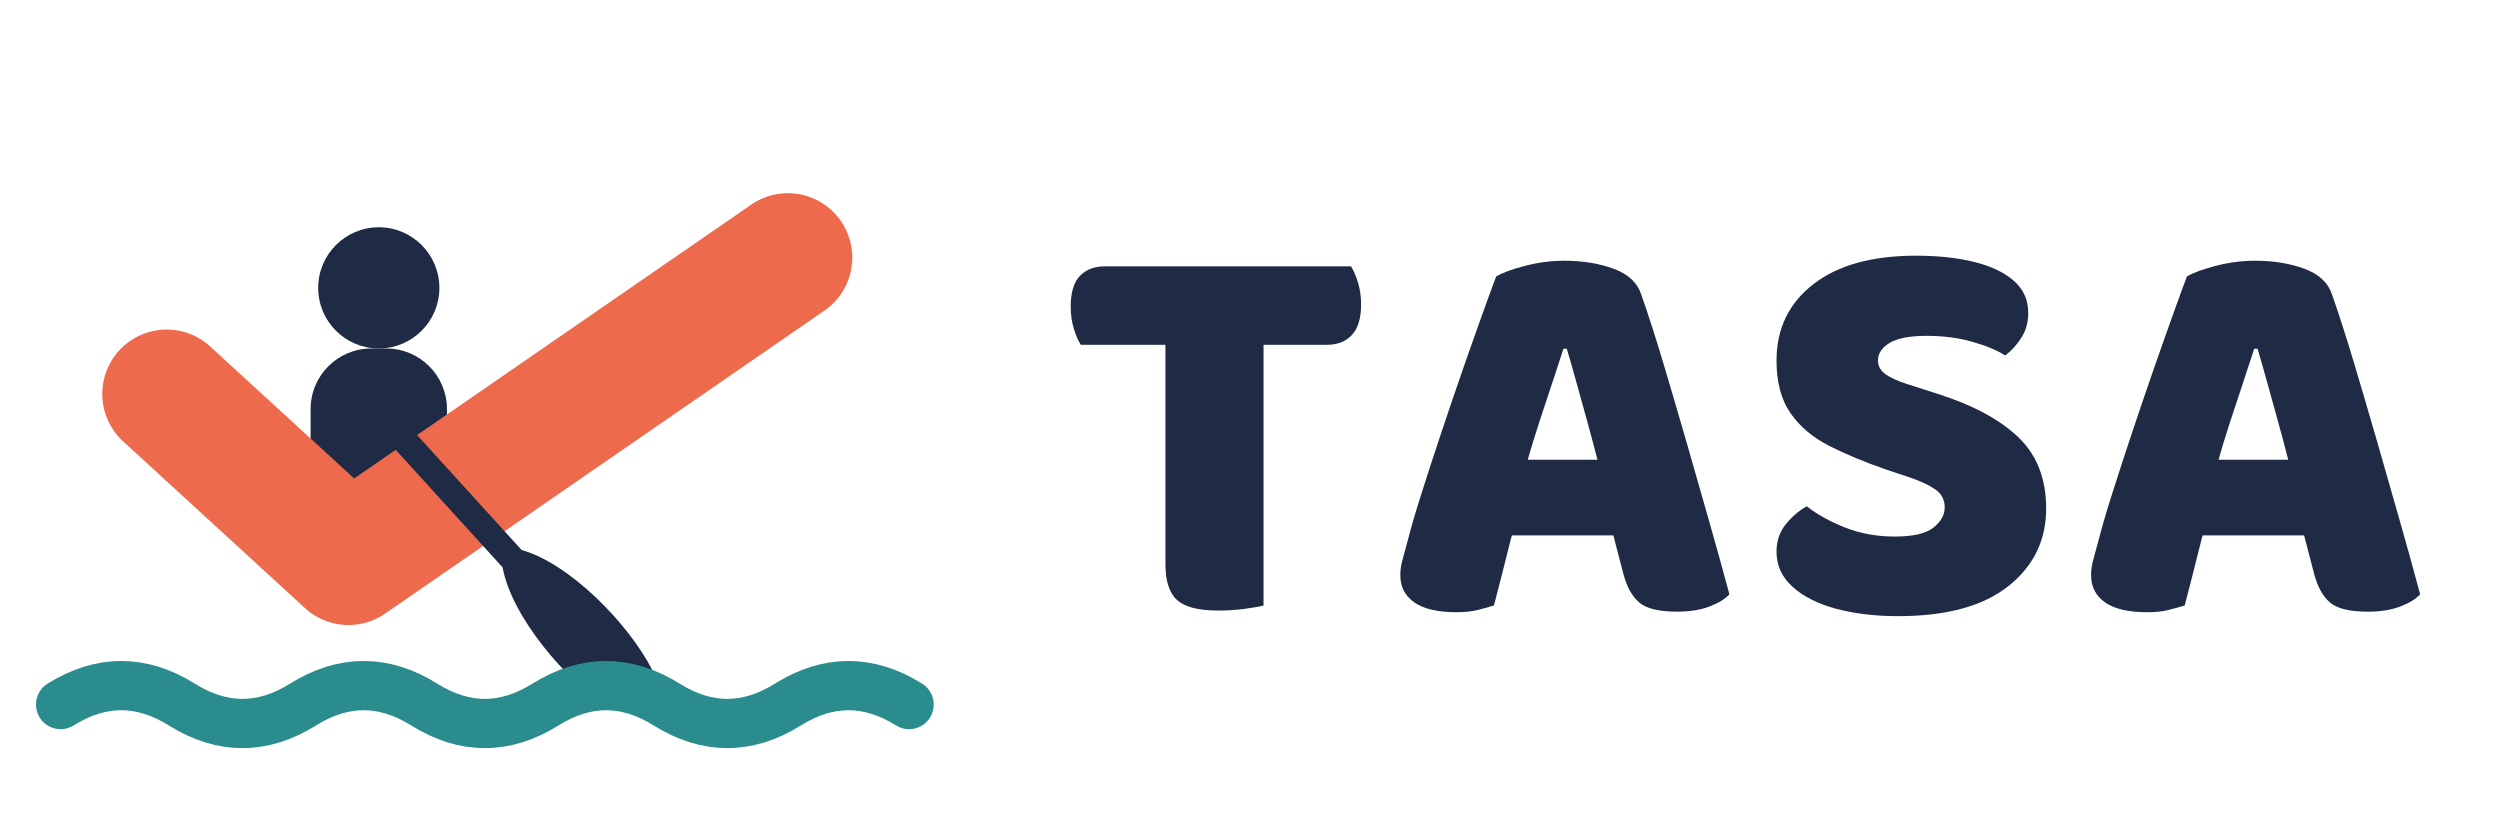
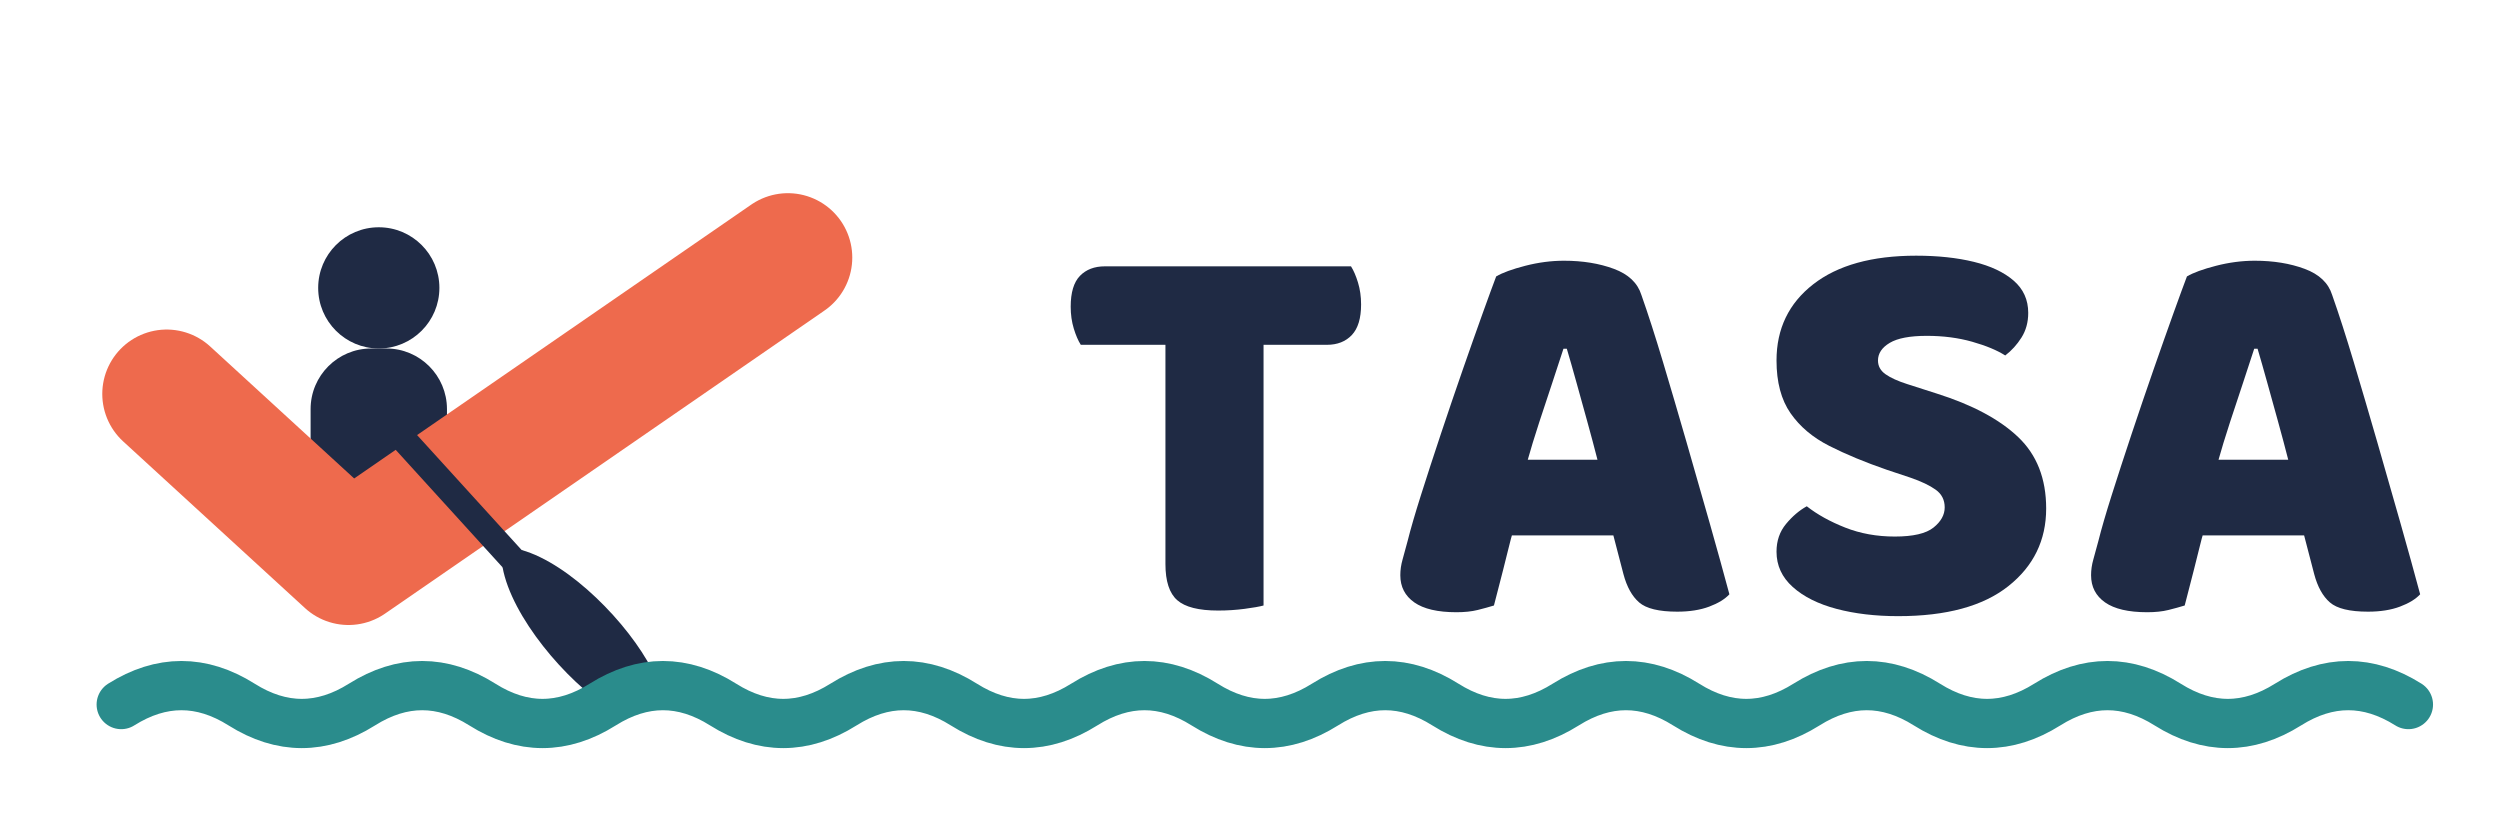
<svg xmlns="http://www.w3.org/2000/svg" viewBox="0 0 330 110" width="1320" height="440">
  <g transform="translate(0 0) scale(1)">
    <circle cx="50" cy="38" r="8" fill="#1F2A44" />
    <rect x="41" y="46" width="18" height="22" rx="8" fill="#1F2A44" />
    <path d="M22 52 L46 74 L104 34" fill="none" stroke="#EE6A4D" stroke-width="17" stroke-linecap="round" stroke-linejoin="round" />
    <g transform="translate(46 50) rotate(47.71)" fill="#1F2A44">
      <rect x="-2" y="-2.6" width="8" height="5.2" rx="2.6" />
      <rect x="0" y="-1.7" width="34.1" height="3.4" rx="1.2" />
      <path d="M32.1 -1.7 C37.7 -5.2 48.8 -5.6 55.4 -3.8 Q57.0 0 55.4 3.8 C48.8 5.6 37.7 5.2 32.1 1.7 Z" />
    </g>
-     <path d="M8 93 q8 -5 16 0 t16 0 t16 0 t16 0 t16 0 t16 0 t16 0" fill="none" stroke="#2A8C8C" stroke-width="6.5" stroke-linecap="round" />
+     <path d="M16 93 q7.95 -5 15.89 0 t15.89 0 t15.89 0 t15.89 0 t15.89 0 t15.89 0 t15.89 0 t15.89 0 t15.89 0 t15.89 0 t15.89 0 t15.89 0 t15.89 0 t15.89 0 t15.89 0 t15.89 0 t15.89 0 t15.89 0 t15.89 0" fill="none" stroke="#2A8C8C" stroke-width="6.5" stroke-linecap="round" />
  </g>
  <g fill="#1F2A44">
    <path transform="translate(140.00 80.00) scale(0.074 -0.074)" d="M185 466V606H518Q525 595 530.5 577.0Q536 559 536 538Q536 501 519.5 483.5Q503 466 475 466ZM369 606V466H36Q29 477 23.5 495.0Q18 513 18 534Q18 572 34.5 589.0Q51 606 79 606ZM187 493H362V1Q351 -2 328.0 -5.0Q305 -8 281 -8Q229 -8 208.0 10.5Q187 29 187 75Z" />
    <path transform="translate(183.14 80.00) scale(0.074 -0.074)" d="M320 459H314Q305 431 294.0 398.0Q283 365 271.0 328.5Q259 292 248 253L226 140Q220 120 215.5 101.0Q211 82 206.5 65.0Q202 48 198.0 32.0Q194 16 190 1Q177 -3 161.0 -7.0Q145 -11 123 -11Q73 -11 48.0 6.5Q23 24 23 55Q23 69 27.0 83.0Q31 97 36 116Q44 148 60.0 198.5Q76 249 95.5 307.5Q115 366 134.5 422.0Q154 478 170.0 522.5Q186 567 194 588Q211 598 246.0 607.0Q281 616 315 616Q365 616 404.0 601.5Q443 587 453 555Q471 504 491.5 435.5Q512 367 533.5 292.5Q555 218 575.0 147.5Q595 77 610 21Q598 8 574.0 -1.0Q550 -10 517 -10Q468 -10 449.0 6.5Q430 23 421 57L396 153L376 256Q366 295 356.0 331.0Q346 367 337.0 399.5Q328 432 320 459ZM151 126 220 261H440L461 126Z" />
    <path transform="translate(231.54 80.00) scale(0.074 -0.074)" d="M251 124Q300 124 320.0 140.0Q340 156 340 176Q340 196 324.0 207.5Q308 219 279 229L237 243Q179 263 134.5 285.5Q90 308 65.0 344.0Q40 380 40 438Q40 523 105.5 574.0Q171 625 289 625Q347 625 392.0 614.0Q437 603 463.0 580.5Q489 558 489 523Q489 498 477.0 479.0Q465 460 448 447Q426 461 389.0 471.5Q352 482 308 482Q263 482 242.0 469.5Q221 457 221 438Q221 423 234.5 413.5Q248 404 273 396L326 379Q421 349 471.0 301.5Q521 254 521 174Q521 89 453.5 35.5Q386 -18 257 -18Q196 -18 147.0 -5.0Q98 8 69.0 34.0Q40 60 40 97Q40 126 57.0 146.5Q74 167 94 178Q122 156 162.5 140.0Q203 124 251 124Z" />
    <path transform="translate(274.32 80.00) scale(0.074 -0.074)" d="M320 459H314Q305 431 294.0 398.0Q283 365 271.0 328.5Q259 292 248 253L226 140Q220 120 215.5 101.0Q211 82 206.5 65.0Q202 48 198.0 32.0Q194 16 190 1Q177 -3 161.0 -7.0Q145 -11 123 -11Q73 -11 48.0 6.5Q23 24 23 55Q23 69 27.0 83.0Q31 97 36 116Q44 148 60.0 198.5Q76 249 95.5 307.5Q115 366 134.5 422.0Q154 478 170.0 522.5Q186 567 194 588Q211 598 246.0 607.0Q281 616 315 616Q365 616 404.0 601.5Q443 587 453 555Q471 504 491.5 435.5Q512 367 533.5 292.5Q555 218 575.0 147.5Q595 77 610 21Q598 8 574.0 -1.0Q550 -10 517 -10Q468 -10 449.0 6.5Q430 23 421 57L396 153L376 256Q366 295 356.0 331.0Q346 367 337.0 399.5Q328 432 320 459ZM151 126 220 261H440L461 126Z" />
  </g>
</svg>
